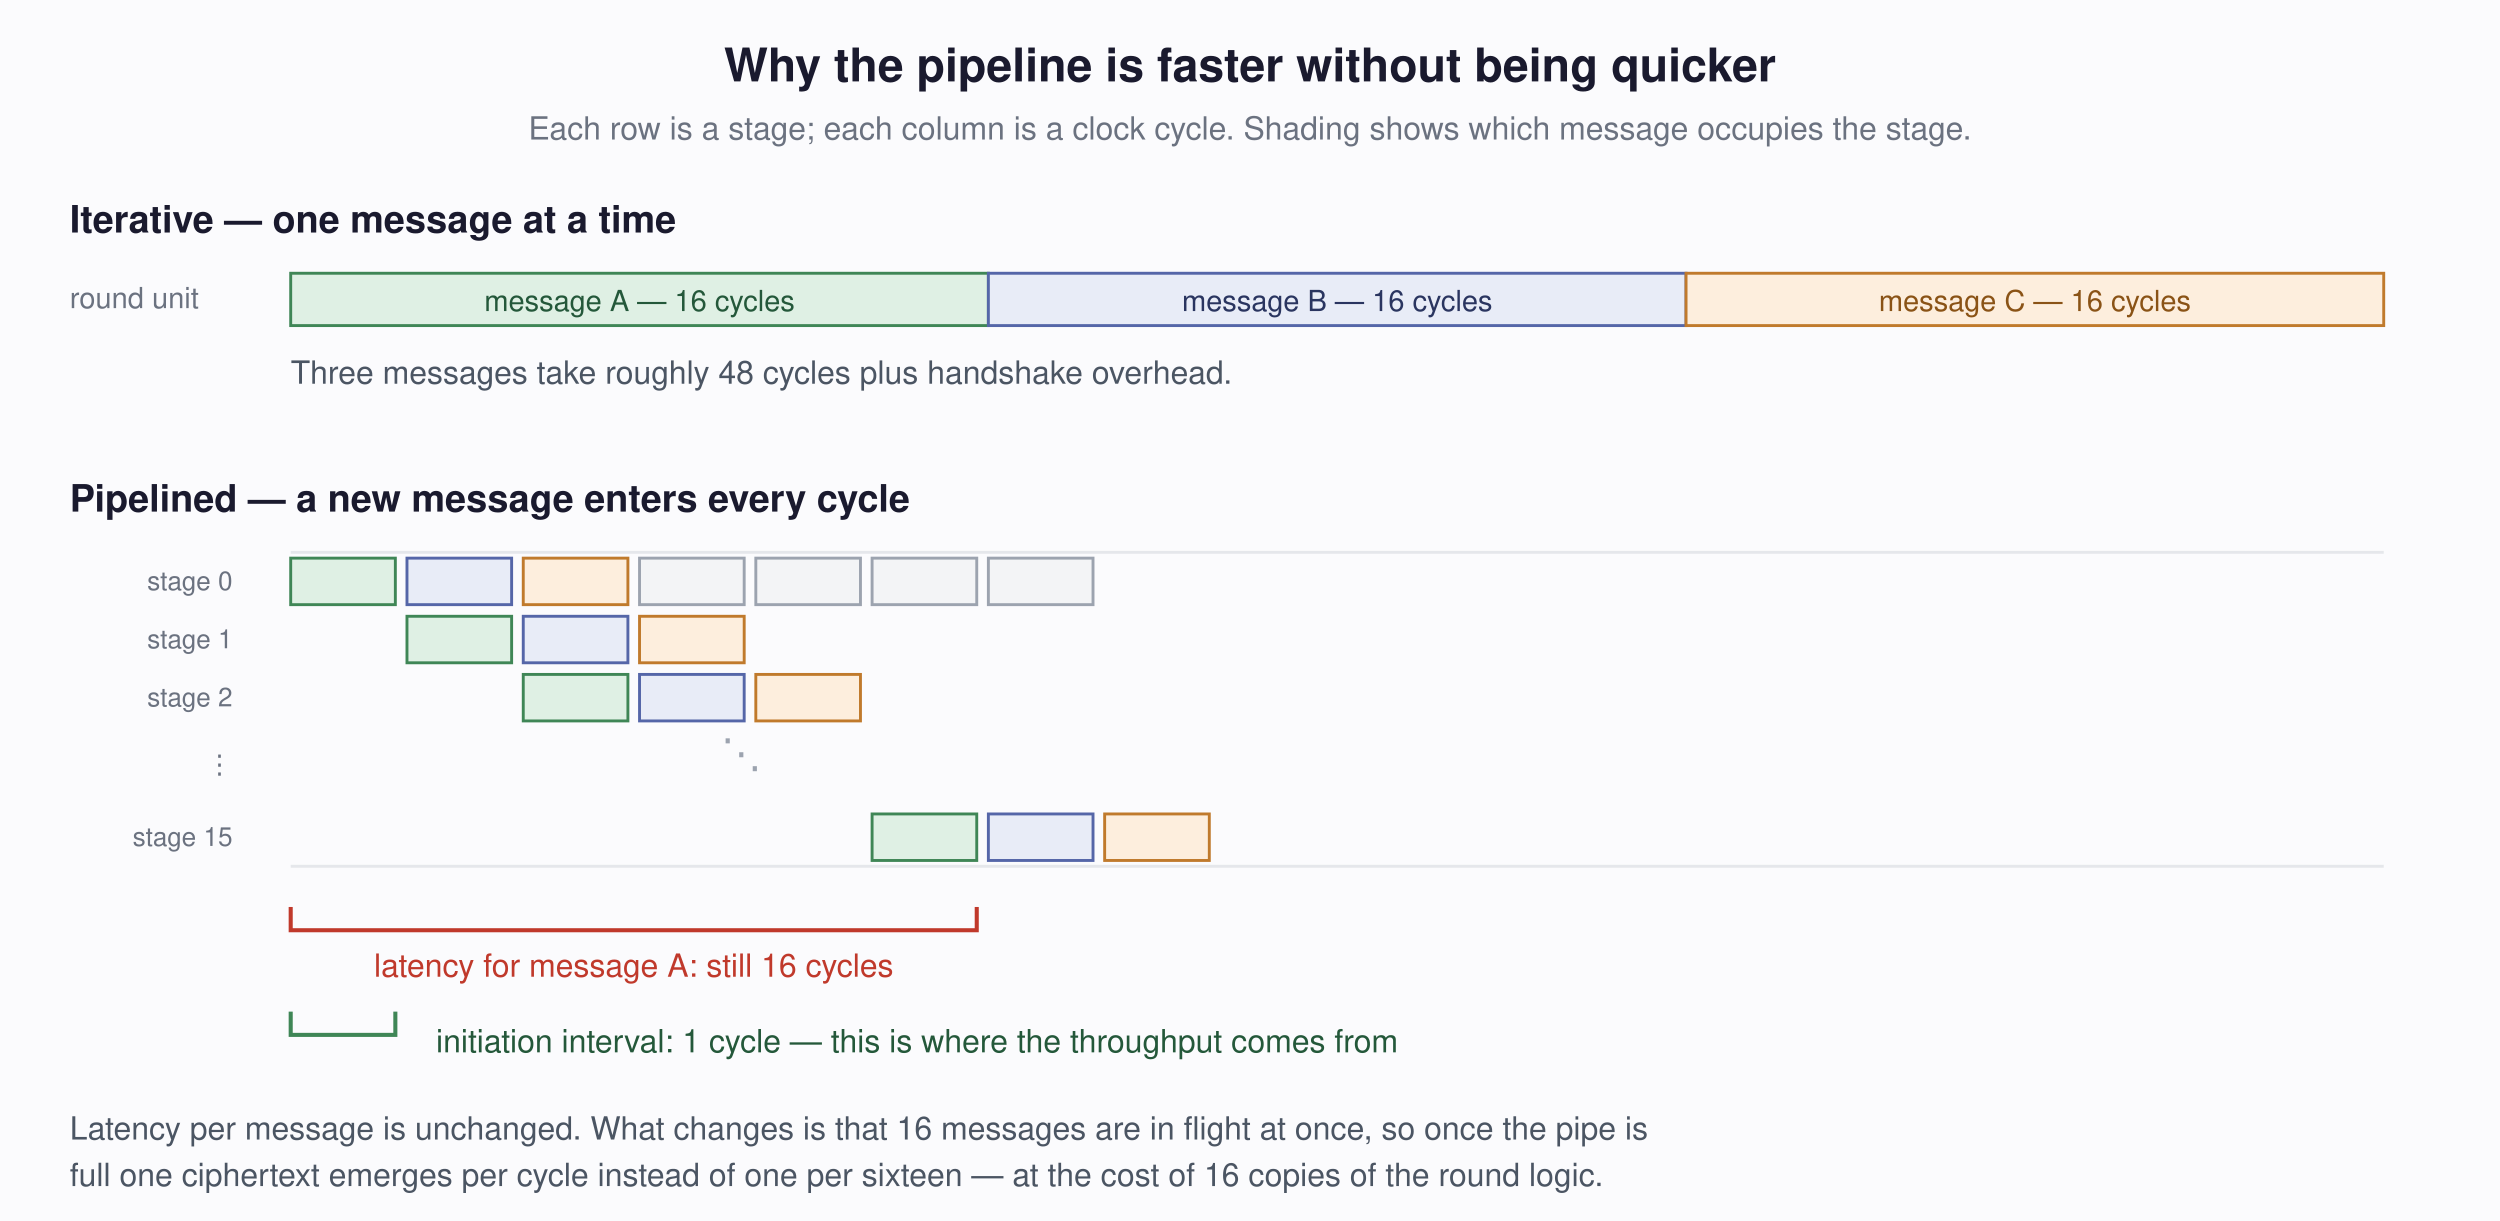
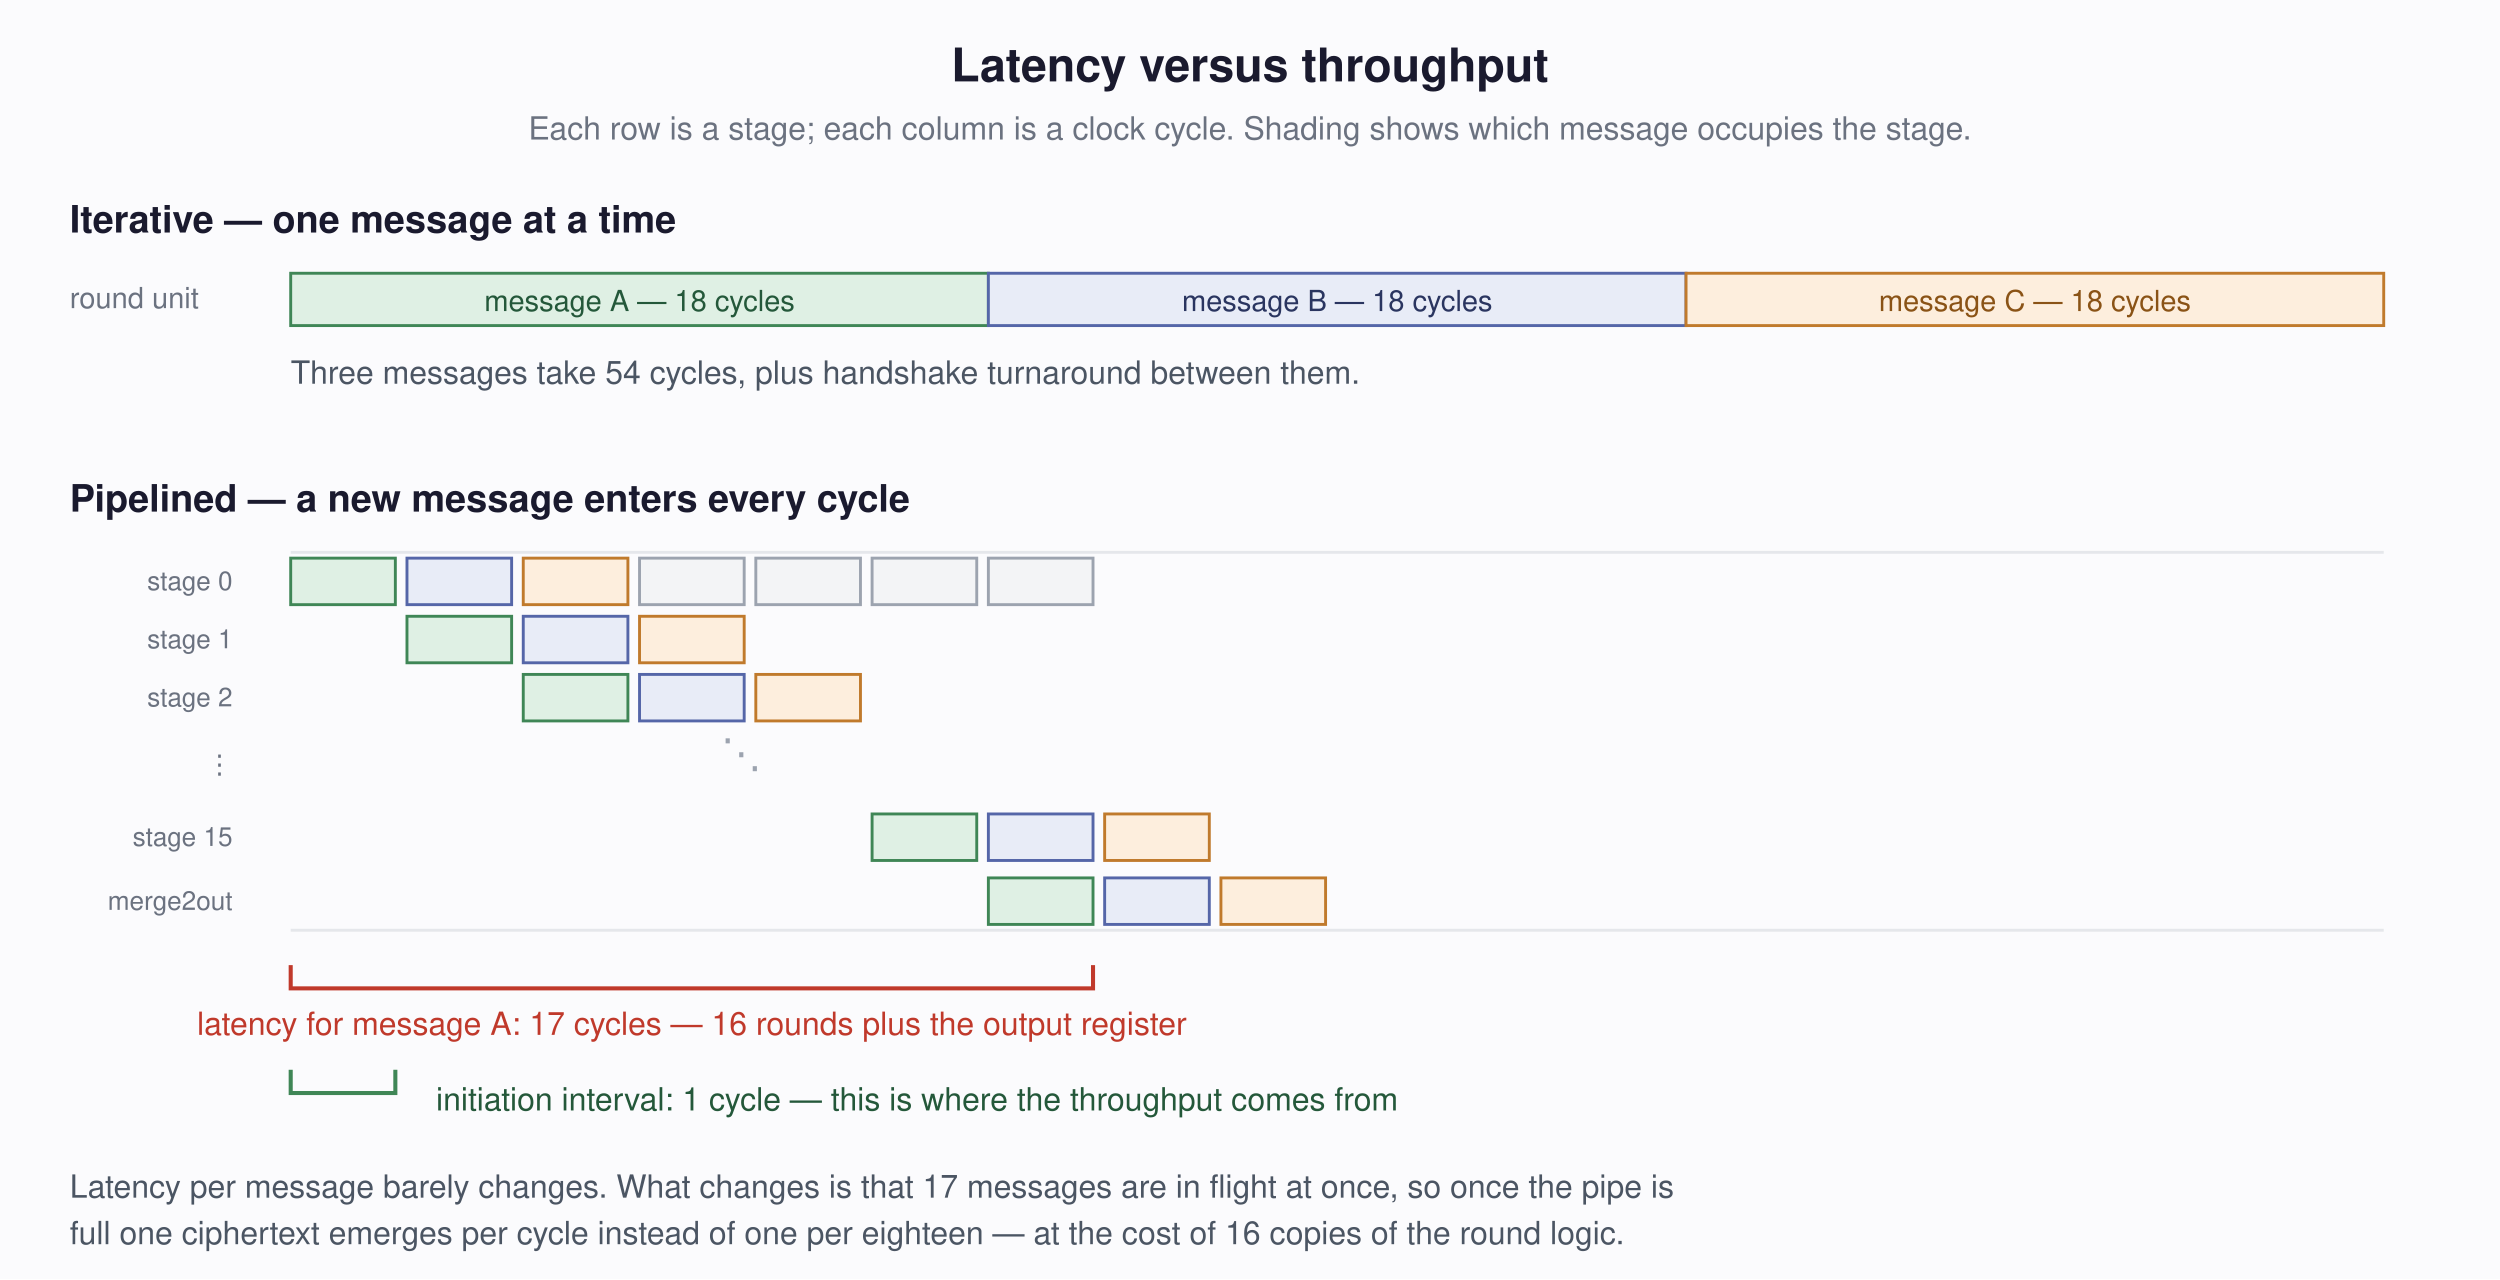
- <svg xmlns="http://www.w3.org/2000/svg" viewBox="0 0 860 420" width="860" height="420" font-family="Helvetica, Arial, sans-serif">
-   <rect width="860" height="420" fill="#fbfbfd" />
-   <text x="430" y="28" text-anchor="middle" font-size="16" font-weight="600" fill="#1a1a2e">Why the pipeline is faster without being quicker</text>
+ <svg xmlns="http://www.w3.org/2000/svg" viewBox="0 0 860 440" width="860" height="440" font-family="Helvetica, Arial, sans-serif">
+   <rect width="860" height="440" fill="#fbfbfd" />
+   <text x="430" y="28" text-anchor="middle" font-size="16" font-weight="600" fill="#1a1a2e">Latency versus throughput</text>
  <text x="430" y="48" text-anchor="middle" font-size="11" fill="#6b7280">Each row is a stage; each column is a clock cycle. Shading shows which message occupies the stage.</text>
  <text x="24" y="80" font-size="13" font-weight="600" fill="#1a1a2e">Iterative — one message at a time</text>
  <g font-size="10" fill="#6b7280">
    <text x="24" y="106">round unit</text>
  </g>
  <g>
    <rect x="100" y="94" width="240" height="18" fill="#dff0e4" stroke="#3f8656" />
-     <text x="220" y="107" text-anchor="middle" font-size="10" fill="#24583a">message A — 16 cycles</text>
+     <text x="220" y="107" text-anchor="middle" font-size="10" fill="#24583a">message A — 18 cycles</text>
    <rect x="340" y="94" width="240" height="18" fill="#e8ecf7" stroke="#5566a8" />
-     <text x="460" y="107" text-anchor="middle" font-size="10" fill="#2a3560">message B — 16 cycles</text>
+     <text x="460" y="107" text-anchor="middle" font-size="10" fill="#2a3560">message B — 18 cycles</text>
    <rect x="580" y="94" width="240" height="18" fill="#fdeedd" stroke="#c07a2c" />
-     <text x="700" y="107" text-anchor="middle" font-size="10" fill="#8a5316">message C — 16 cycles</text>
+     <text x="700" y="107" text-anchor="middle" font-size="10" fill="#8a5316">message C — 18 cycles</text>
  </g>
-   <text x="100" y="132" font-size="11" fill="#4b5563">Three messages take roughly 48 cycles plus handshake overhead.</text>
+   <text x="100" y="132" font-size="11" fill="#4b5563">Three messages take 54 cycles, plus handshake turnaround between them.</text>
  <text x="24" y="176" font-size="13" font-weight="600" fill="#1a1a2e">Pipelined — a new message enters every cycle</text>
  <g font-size="9" fill="#6b7280">
    <text x="80" y="203" text-anchor="end">stage 0</text>
    <text x="80" y="223" text-anchor="end">stage 1</text>
    <text x="80" y="243" text-anchor="end">stage 2</text>
    <text x="80" y="266" text-anchor="end">⋮</text>
    <text x="80" y="291" text-anchor="end">stage 15</text>
+     <text x="80" y="313" text-anchor="end">merge2out</text>
  </g>
  <g stroke="#e5e7eb" stroke-width="1">
    <line x1="100" y1="190" x2="820" y2="190" />
-     <line x1="100" y1="298" x2="820" y2="298" />
+     <line x1="100" y1="320" x2="820" y2="320" />
  </g>
  <rect x="100" y="192" width="36" height="16" fill="#dff0e4" stroke="#3f8656" />
  <rect x="140" y="212" width="36" height="16" fill="#dff0e4" stroke="#3f8656" />
  <rect x="180" y="232" width="36" height="16" fill="#dff0e4" stroke="#3f8656" />
  <rect x="300" y="280" width="36" height="16" fill="#dff0e4" stroke="#3f8656" />
+   <rect x="340" y="302" width="36" height="16" fill="#dff0e4" stroke="#3f8656" />
  <rect x="140" y="192" width="36" height="16" fill="#e8ecf7" stroke="#5566a8" />
  <rect x="180" y="212" width="36" height="16" fill="#e8ecf7" stroke="#5566a8" />
  <rect x="220" y="232" width="36" height="16" fill="#e8ecf7" stroke="#5566a8" />
  <rect x="340" y="280" width="36" height="16" fill="#e8ecf7" stroke="#5566a8" />
+   <rect x="380" y="302" width="36" height="16" fill="#e8ecf7" stroke="#5566a8" />
  <rect x="180" y="192" width="36" height="16" fill="#fdeedd" stroke="#c07a2c" />
  <rect x="220" y="212" width="36" height="16" fill="#fdeedd" stroke="#c07a2c" />
  <rect x="260" y="232" width="36" height="16" fill="#fdeedd" stroke="#c07a2c" />
  <rect x="380" y="280" width="36" height="16" fill="#fdeedd" stroke="#c07a2c" />
+   <rect x="420" y="302" width="36" height="16" fill="#fdeedd" stroke="#c07a2c" />
  <rect x="220" y="192" width="36" height="16" fill="#f3f4f6" stroke="#9ca3af" />
  <rect x="260" y="192" width="36" height="16" fill="#f3f4f6" stroke="#9ca3af" />
  <rect x="300" y="192" width="36" height="16" fill="#f3f4f6" stroke="#9ca3af" />
  <rect x="340" y="192" width="36" height="16" fill="#f3f4f6" stroke="#9ca3af" />
  <text x="248" y="264" font-size="14" fill="#9ca3af">⋱</text>
-   <path d="M 100 312 L 100 320 L 336 320 L 336 312" fill="none" stroke="#c0392b" stroke-width="1.4" />
-   <text x="218" y="336" text-anchor="middle" font-size="11" fill="#c0392b">latency for message A: still 16 cycles</text>
-   <path d="M 100 348 L 100 356 L 136 356 L 136 348" fill="none" stroke="#3f8656" stroke-width="1.4" />
-   <text x="150" y="362" font-size="11" fill="#24583a">initiation interval: 1 cycle — this is where the throughput comes from</text>
-   <text x="24" y="392" font-size="11" fill="#4b5563">Latency per message is unchanged. What changes is that 16 messages are in flight at once, so once the pipe is</text>
-   <text x="24" y="408" font-size="11" fill="#4b5563">full one ciphertext emerges per cycle instead of one per sixteen — at the cost of 16 copies of the round logic.</text>
+   <path d="M 100 332 L 100 340 L 376 340 L 376 332" fill="none" stroke="#c0392b" stroke-width="1.4" />
+   <text x="238" y="356" text-anchor="middle" font-size="11" fill="#c0392b">latency for message A: 17 cycles — 16 rounds plus the output register</text>
+   <path d="M 100 368 L 100 376 L 136 376 L 136 368" fill="none" stroke="#3f8656" stroke-width="1.4" />
+   <text x="150" y="382" font-size="11" fill="#24583a">initiation interval: 1 cycle — this is where the throughput comes from</text>
+   <text x="24" y="412" font-size="11" fill="#4b5563">Latency per message barely changes. What changes is that 17 messages are in flight at once, so once the pipe is</text>
+   <text x="24" y="428" font-size="11" fill="#4b5563">full one ciphertext emerges per cycle instead of one per eighteen — at the cost of 16 copies of the round logic.</text>
</svg>
